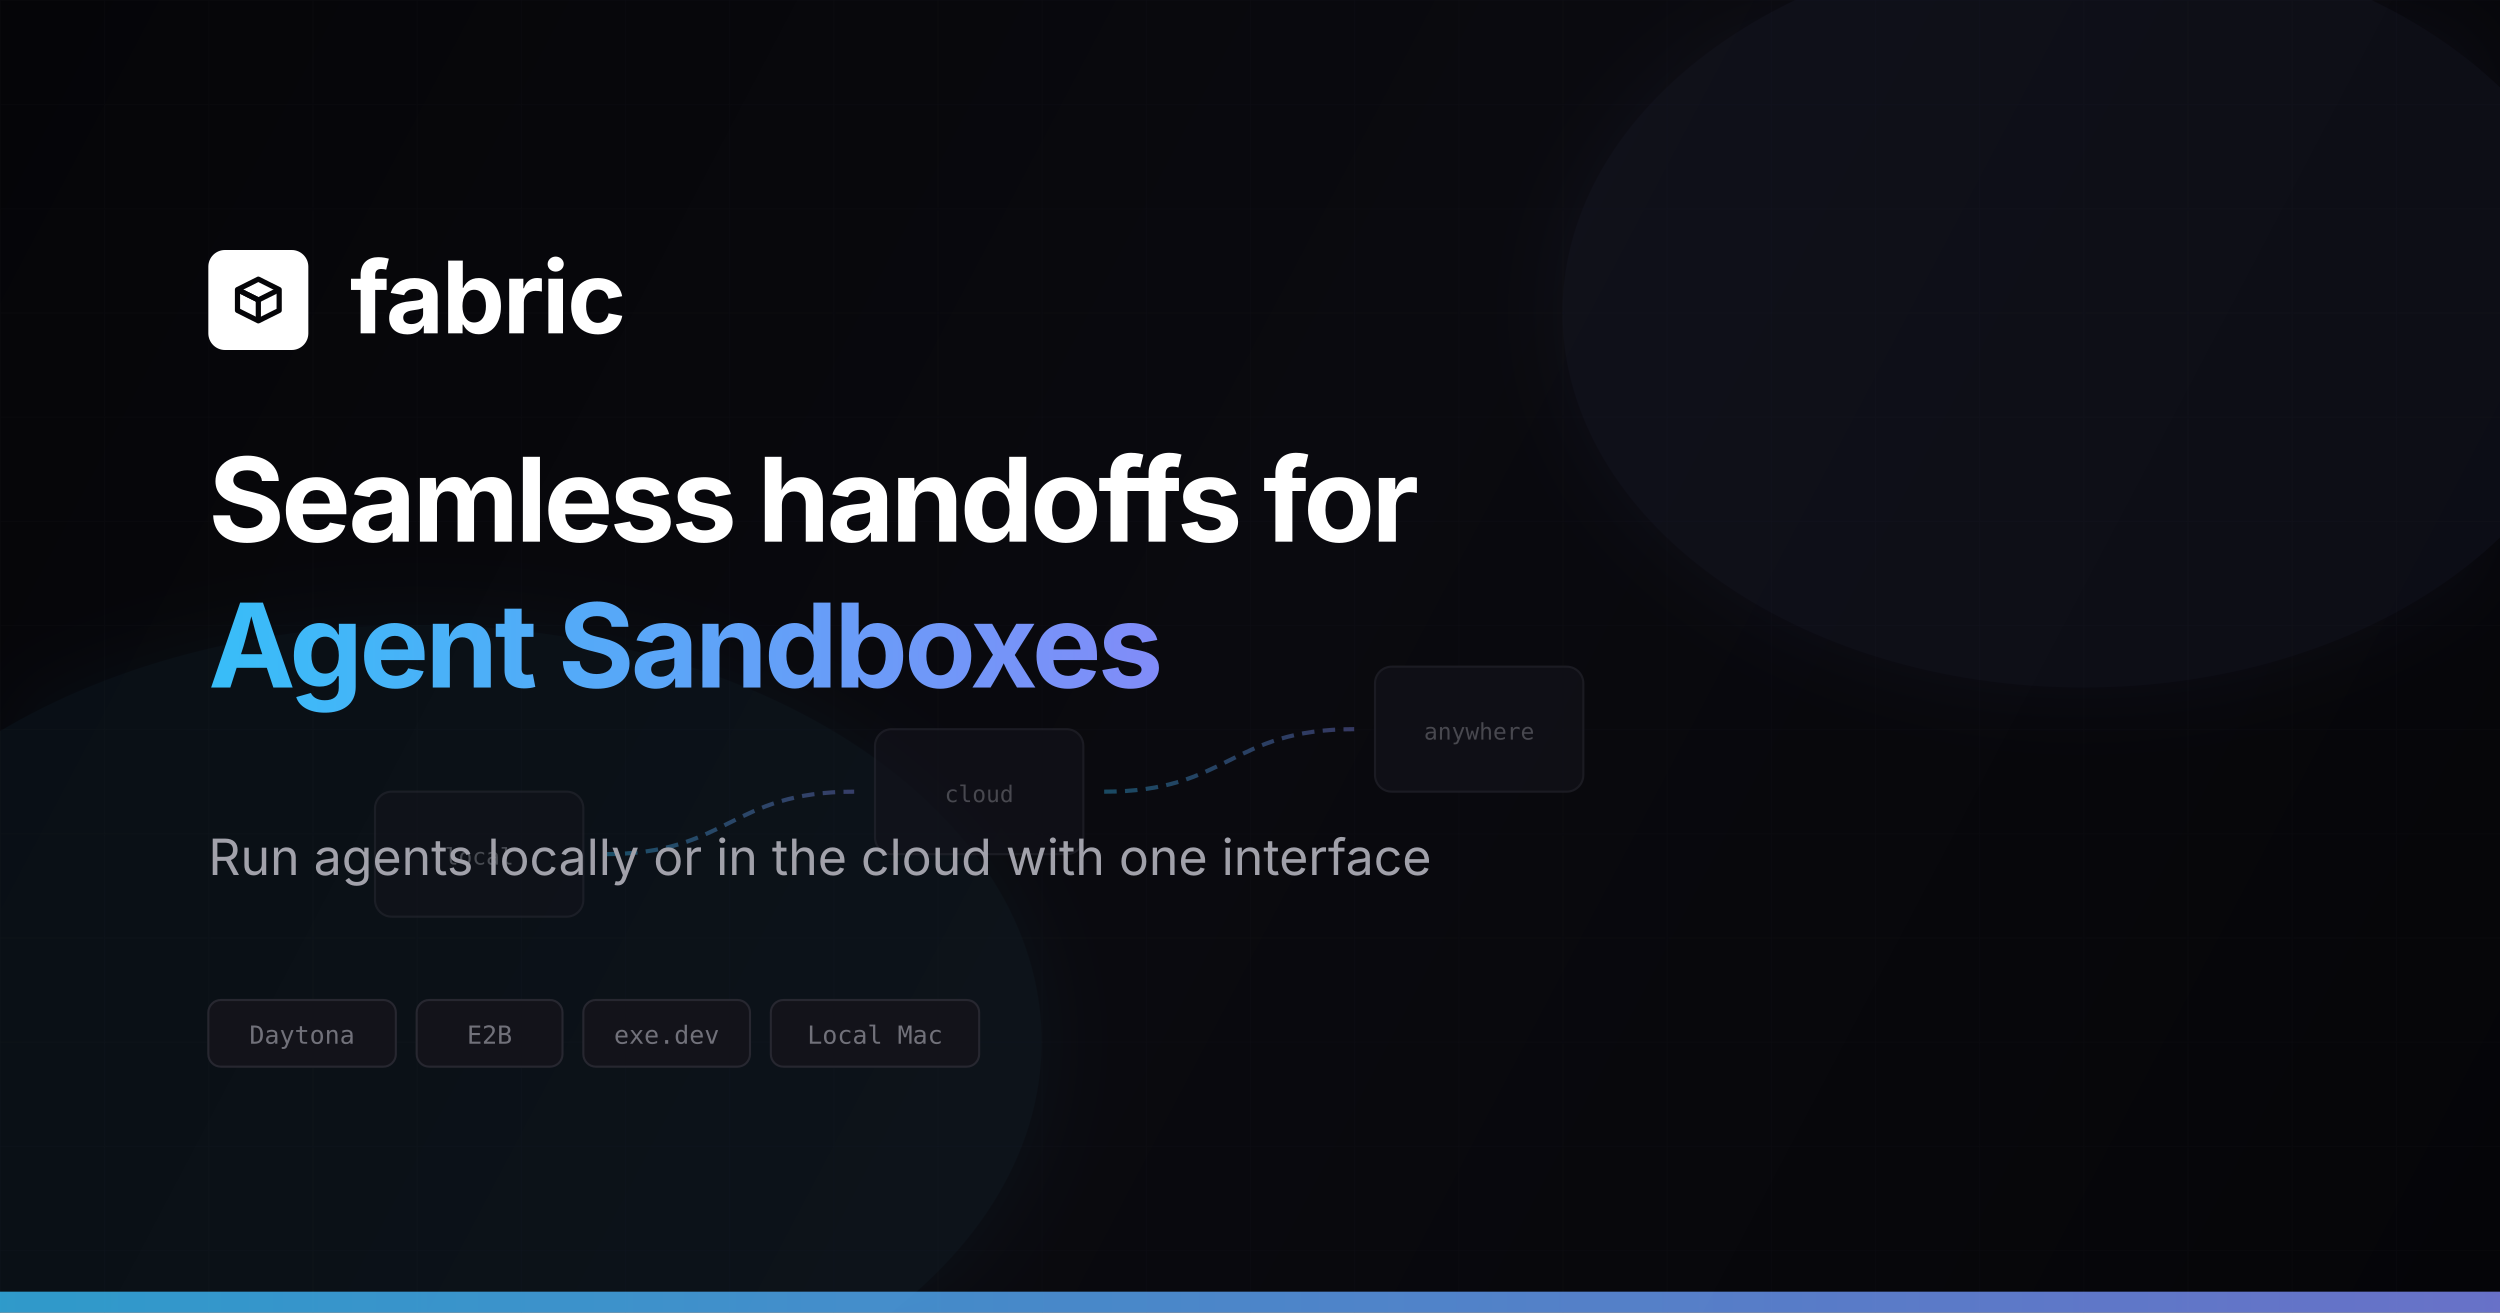
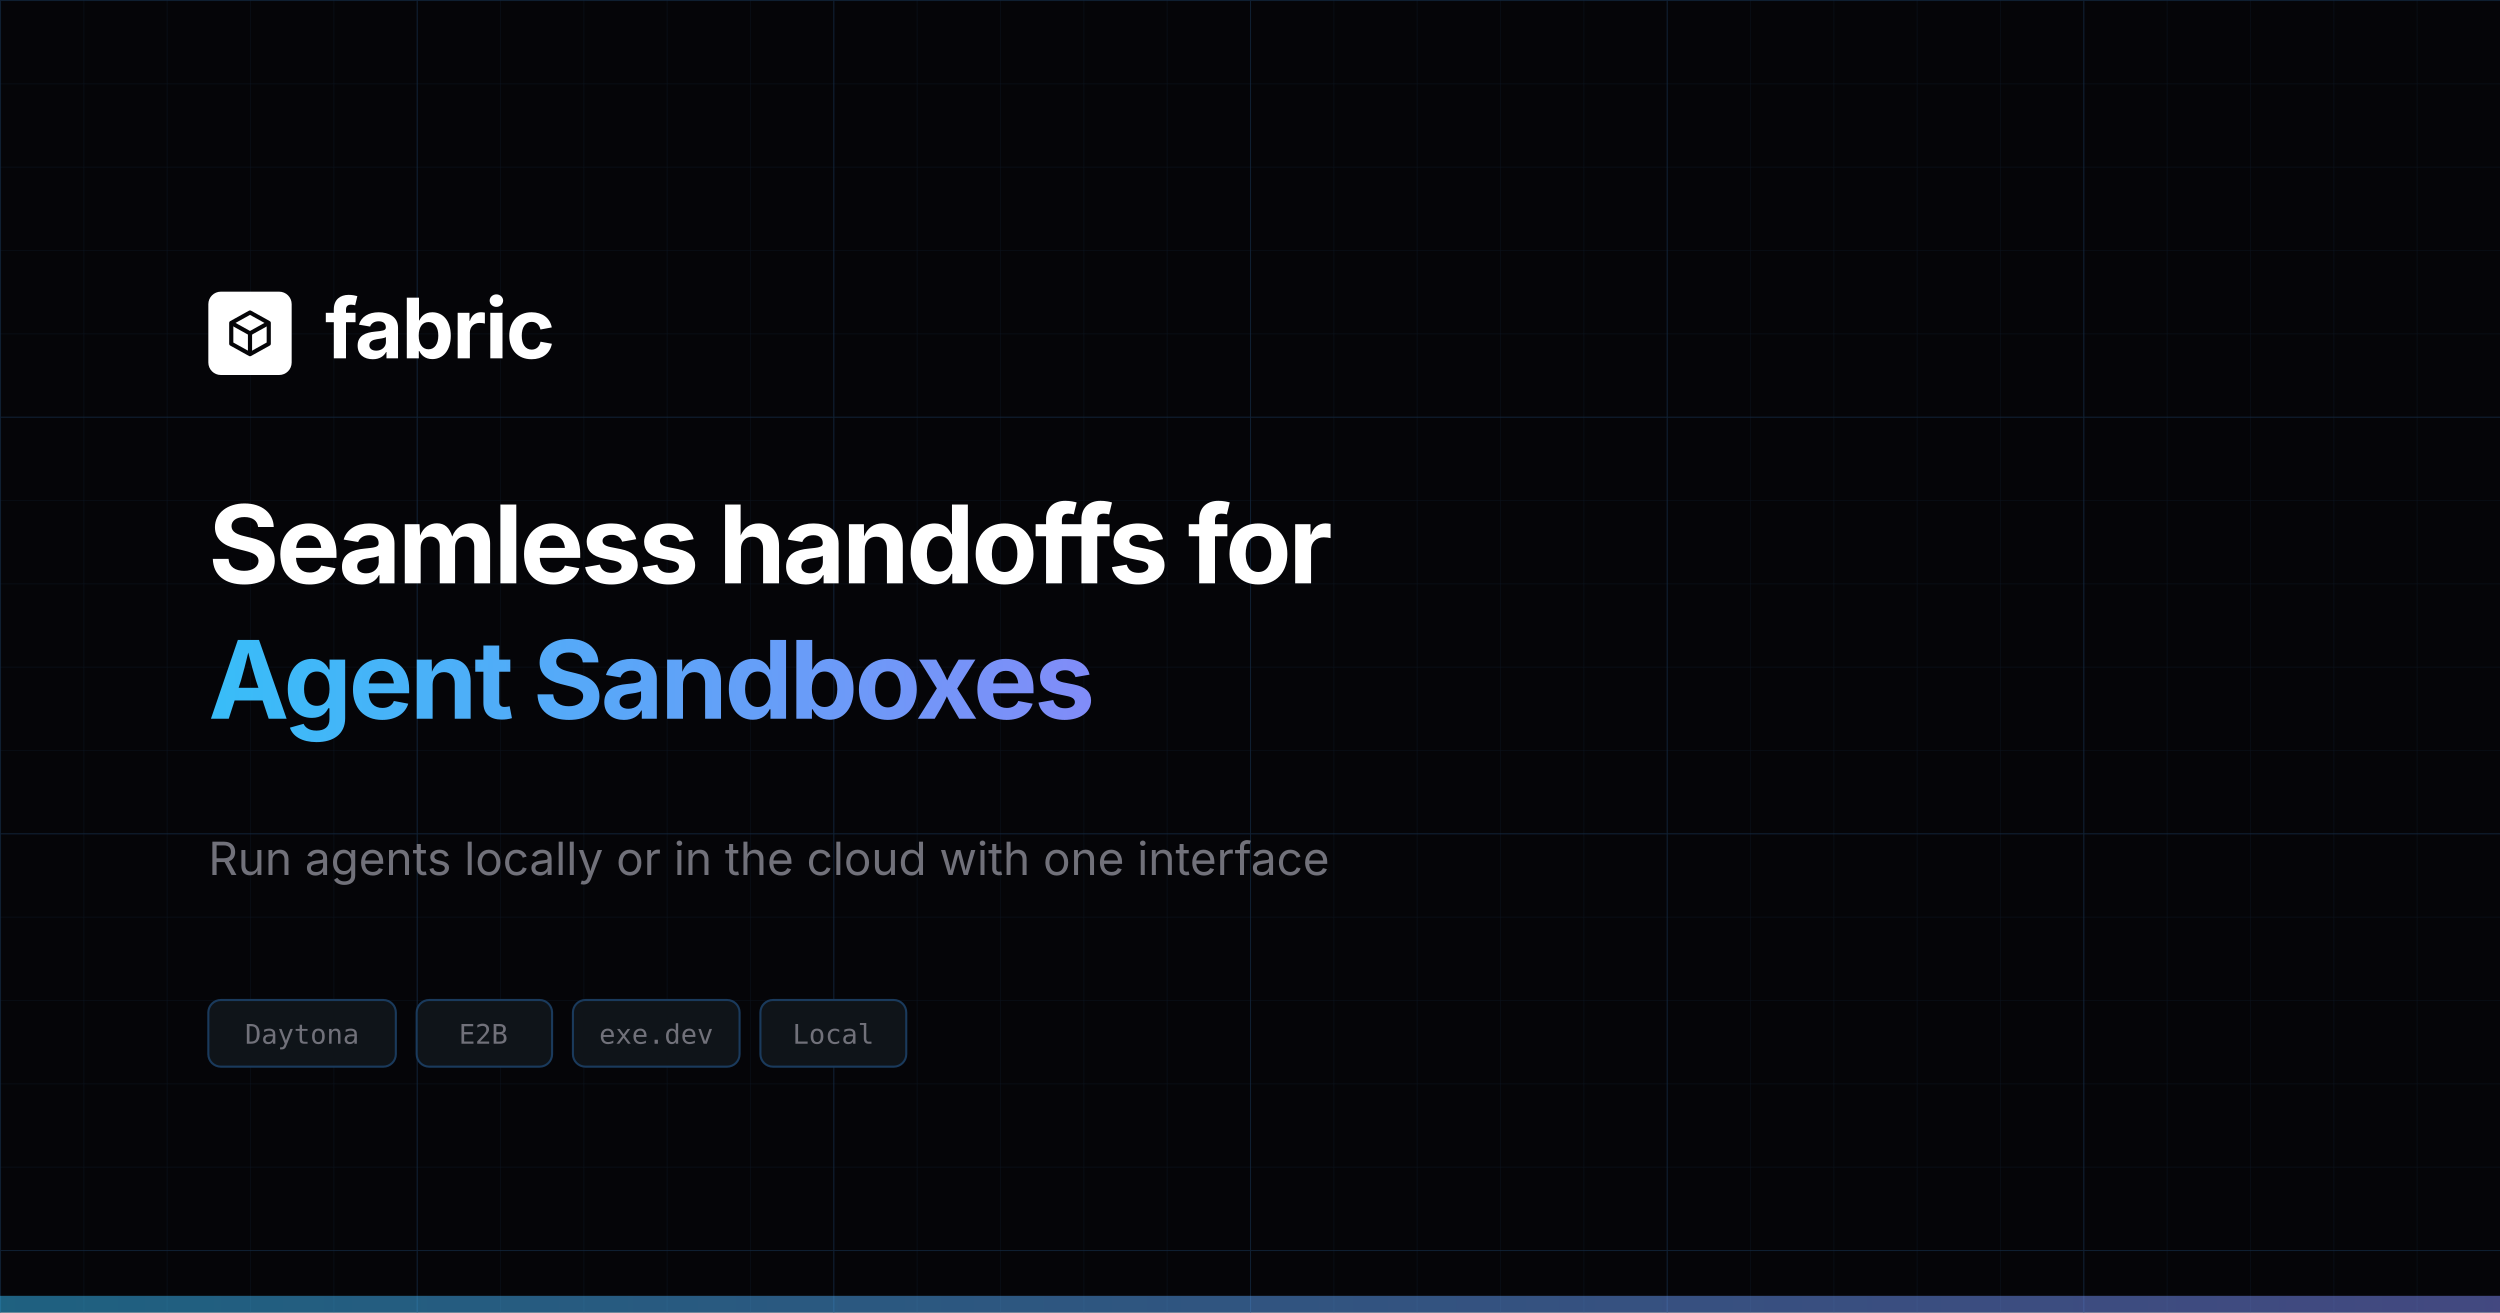
<svg xmlns="http://www.w3.org/2000/svg" width="1200" height="630" viewBox="0 0 1200 630" fill="none">
  <defs>
-     <linearGradient id="bgGradient" x1="0" y1="0" x2="1200" y2="630" gradientUnits="userSpaceOnUse">
-       <stop offset="0%" stop-color="#050508" />
-       <stop offset="50%" stop-color="#0a0a0f" />
-       <stop offset="100%" stop-color="#050508" />
-     </linearGradient>
+     <pattern id="gridSmall" width="40" height="40" patternUnits="userSpaceOnUse">
+       <path d="M 40 0 L 0 0 0 40" fill="none" stroke="#1a3a5c" stroke-width="0.5" />
+     </pattern>
+     <pattern id="gridLarge" width="200" height="200" patternUnits="userSpaceOnUse">
+       <path d="M 200 0 L 0 0 0 200" fill="none" stroke="#1a3a5c" stroke-width="1" />
+     </pattern>
    <linearGradient id="brandGradient" x1="0%" y1="0%" x2="100%" y2="0%">
      <stop offset="0%" stop-color="#38bdf8" />
      <stop offset="100%" stop-color="#818cf8" />
    </linearGradient>
-     <filter id="glow" x="-50%" y="-50%" width="200%" height="200%">
-       <feGaussianBlur stdDeviation="20" result="coloredBlur" />
-       <feMerge>
-         <feMergeNode in="coloredBlur" />
-         <feMergeNode in="SourceGraphic" />
-       </feMerge>
-     </filter>
-     <pattern id="grid" width="50" height="50" patternUnits="userSpaceOnUse">
-       <path d="M 50 0 L 0 0 0 50" fill="none" stroke="#272730" stroke-width="0.5" opacity="0.5" />
-     </pattern>
  </defs>
-   <rect width="1200" height="630" fill="url(#bgGradient)" />
-   <rect width="1200" height="630" fill="url(#grid)" opacity="0.3" />
-   <ellipse cx="200" cy="500" rx="300" ry="200" fill="#38bdf8" opacity="0.05" filter="url(#glow)" />
-   <ellipse cx="1000" cy="150" rx="250" ry="180" fill="#818cf8" opacity="0.05" filter="url(#glow)" />
-   <g opacity="0.6">
-     <rect x="180" y="380" width="100" height="60" rx="8" fill="#13131a" stroke="#272730" stroke-width="1" />
-     <text x="230" y="415" font-family="monospace" font-size="11" fill="#71717a" text-anchor="middle">local</text>
-     <path d="M 290 410 C 350 410, 350 380, 410 380" stroke="url(#brandGradient)" stroke-width="2" fill="none" stroke-dasharray="6,4" opacity="0.6" />
-     <rect x="420" y="350" width="100" height="60" rx="8" fill="#13131a" stroke="#272730" stroke-width="1" />
-     <text x="470" y="385" font-family="monospace" font-size="11" fill="#71717a" text-anchor="middle">cloud</text>
-     <path d="M 530 380 C 590 380, 590 350, 650 350" stroke="url(#brandGradient)" stroke-width="2" fill="none" stroke-dasharray="6,4" opacity="0.6" />
-     <rect x="660" y="320" width="100" height="60" rx="8" fill="#13131a" stroke="#272730" stroke-width="1" />
-     <text x="710" y="355" font-family="monospace" font-size="11" fill="#71717a" text-anchor="middle">anywhere</text>
-   </g>
-   <g transform="translate(100, 120)">
-     <rect width="48" height="48" rx="8" fill="white" />
-     <g transform="translate(12, 12)">
-       <path d="M12 2L2 7V17L12 22L22 17V7L12 2Z" stroke="#050508" stroke-width="2.5" fill="none" stroke-linejoin="round" />
-       <path d="M12 22V12" stroke="#050508" stroke-width="2.5" />
-       <path d="M22 7L12 12L2 7" stroke="#050508" stroke-width="2.5" />
-       <path d="M2 7L12 12" stroke="#050508" stroke-width="2.5" />
+   <rect width="1200" height="630" fill="#050508" />
+   <rect width="1200" height="630" fill="url(#gridLarge)" opacity="0.4" />
+   <rect width="1200" height="630" fill="url(#gridSmall)" opacity="0.25" />
+   <g transform="translate(100, 140)">
+     <rect width="40" height="40" rx="6" fill="white" />
+     <g transform="translate(8, 8)">
+       <path d="M12 2L3 7V17L12 22L21 17V7L12 2Z" stroke="#050508" stroke-width="2" fill="none" stroke-linejoin="round" />
+       <path d="M12 22V12" stroke="#050508" stroke-width="2" />
+       <path d="M21 7L12 12L3 7" stroke="#050508" stroke-width="2" />
    </g>
  </g>
-   <text x="168" y="160" font-family="Inter, system-ui, sans-serif" font-size="48" font-weight="700" fill="white" letter-spacing="-0.02em">fabric</text>
-   <text x="100" y="260" font-family="Inter, system-ui, sans-serif" font-size="56" font-weight="700" fill="white" letter-spacing="-0.03em">Seamless handoffs for</text>
-   <text x="100" y="330" font-family="Inter, system-ui, sans-serif" font-size="56" font-weight="700" fill="url(#brandGradient)" letter-spacing="-0.03em">Agent Sandboxes</text>
-   <text x="100" y="420" font-family="Inter, system-ui, sans-serif" font-size="24" fill="#a1a1aa" font-weight="400">Run agents locally or in the cloud with one interface</text>
+   <text x="156" y="172" font-family="Inter, system-ui, sans-serif" font-size="40" font-weight="700" fill="white" letter-spacing="-0.02em">fabric</text>
+   <text x="100" y="280" font-family="Inter, system-ui, sans-serif" font-size="52" font-weight="700" fill="white" letter-spacing="-0.03em">Seamless handoffs for</text>
+   <text x="100" y="345" font-family="Inter, system-ui, sans-serif" font-size="52" font-weight="700" fill="url(#brandGradient)" letter-spacing="-0.03em">Agent Sandboxes</text>
+   <text x="100" y="420" font-family="Inter, system-ui, sans-serif" font-size="22" fill="#71717a" font-weight="400">Run agents locally or in the cloud with one interface</text>
  <g transform="translate(100, 480)">
-     <rect width="90" height="32" rx="6" fill="#13131a" stroke="#272730" stroke-width="1" />
-     <text x="45" y="21" font-family="monospace" font-size="12" fill="#71717a" text-anchor="middle">Daytona</text>
-     <rect x="100" width="70" height="32" rx="6" fill="#13131a" stroke="#272730" stroke-width="1" />
-     <text x="135" y="21" font-family="monospace" font-size="12" fill="#71717a" text-anchor="middle">E2B</text>
-     <rect x="180" width="80" height="32" rx="6" fill="#13131a" stroke="#272730" stroke-width="1" />
-     <text x="220" y="21" font-family="monospace" font-size="12" fill="#71717a" text-anchor="middle">exe.dev</text>
-     <rect x="270" width="100" height="32" rx="6" fill="#13131a" stroke="#272730" stroke-width="1" />
-     <text x="320" y="21" font-family="monospace" font-size="12" fill="#71717a" text-anchor="middle">Local Mac</text>
+     <rect width="90" height="32" rx="6" fill="#0f1419" stroke="#1a3a5c" stroke-width="1" />
+     <text x="45" y="21" font-family="ui-monospace, monospace" font-size="13" fill="#71717a" text-anchor="middle">Daytona</text>
+     <rect x="100" width="65" height="32" rx="6" fill="#0f1419" stroke="#1a3a5c" stroke-width="1" />
+     <text x="132" y="21" font-family="ui-monospace, monospace" font-size="13" fill="#71717a" text-anchor="middle">E2B</text>
+     <rect x="175" width="80" height="32" rx="6" fill="#0f1419" stroke="#1a3a5c" stroke-width="1" />
+     <text x="215" y="21" font-family="ui-monospace, monospace" font-size="13" fill="#71717a" text-anchor="middle">exe.dev</text>
+     <rect x="265" width="70" height="32" rx="6" fill="#0f1419" stroke="#1a3a5c" stroke-width="1" />
+     <text x="300" y="21" font-family="ui-monospace, monospace" font-size="13" fill="#71717a" text-anchor="middle">Local</text>
  </g>
-   <rect x="0" y="620" width="1200" height="10" fill="url(#brandGradient)" opacity="0.8" />
+   <rect x="0" y="622" width="1200" height="8" fill="url(#brandGradient)" opacity="0.5" />
</svg>
